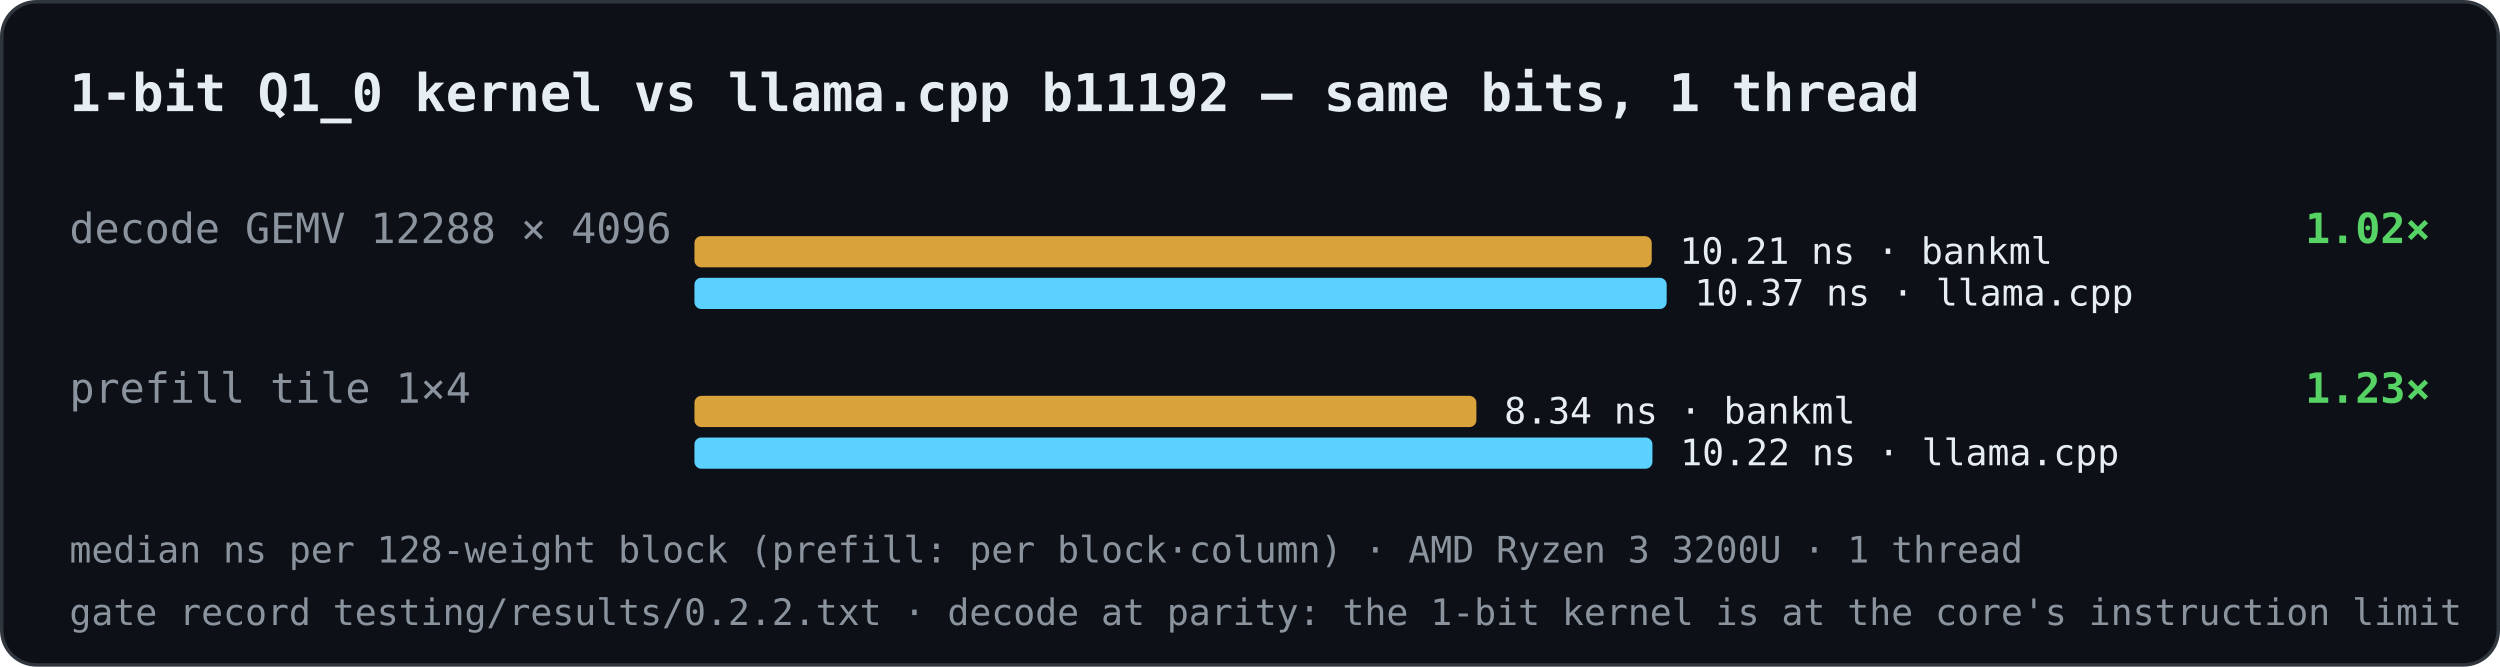
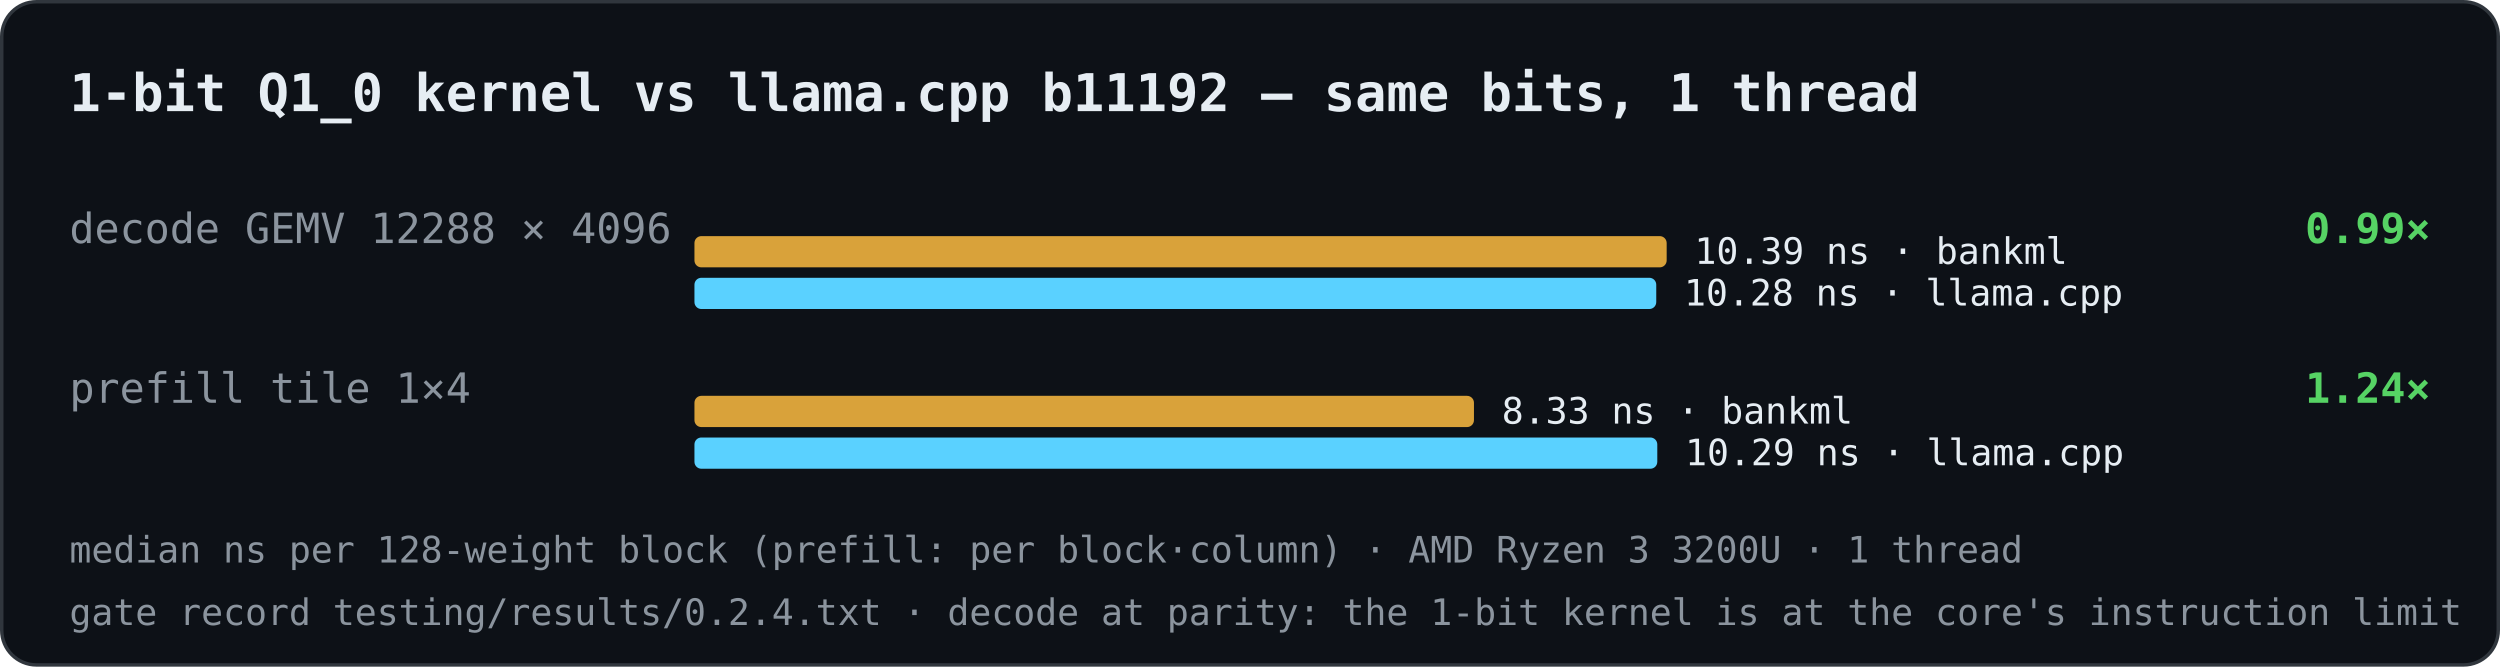
<svg xmlns="http://www.w3.org/2000/svg" width="720" height="192" viewBox="0 0 720 192" role="img" aria-label="1-bit Q1_0 kernel vs llama.cpp b11192 — same bits, 1 thread">
  <rect x="0.5" y="0.5" width="719" height="191" rx="10" fill="#0d1117" stroke="#30363d" />
  <text x="20" y="32" font-family="ui-monospace,SFMono-Regular,Menlo,Consolas,monospace" font-size="15" font-weight="700" text-anchor="start" fill="#e6edf3">1-bit Q1_0 kernel vs llama.cpp b11192 — same bits, 1 thread</text>
  <text x="20" y="70" font-family="ui-monospace,SFMono-Regular,Menlo,Consolas,monospace" font-size="12" font-weight="400" text-anchor="start" fill="#8b949e">decode GEMV 12288 × 4096</text>
-   <rect x="200" y="68" width="275.7" height="9" rx="2" fill="#D9A23A" />
-   <text x="483.7" y="76" font-family="ui-monospace,SFMono-Regular,Menlo,Consolas,monospace" font-size="10.5" font-weight="400" text-anchor="start" fill="#e6edf3">10.21 ns · bankml</text>
-   <rect x="200" y="80" width="280.0" height="9" rx="2" fill="#5AD1FF" />
-   <text x="488.0" y="88" font-family="ui-monospace,SFMono-Regular,Menlo,Consolas,monospace" font-size="10.5" font-weight="400" text-anchor="start" fill="#e6edf3">10.37 ns · llama.cpp</text>
-   <text x="700" y="70" font-family="ui-monospace,SFMono-Regular,Menlo,Consolas,monospace" font-size="12" font-weight="700" text-anchor="end" fill="#56D364">1.02×</text>
+   <rect x="200" y="68" width="280.0" height="9" rx="2" fill="#D9A23A" />
+   <text x="488.0" y="76" font-family="ui-monospace,SFMono-Regular,Menlo,Consolas,monospace" font-size="10.5" font-weight="400" text-anchor="start" fill="#e6edf3">10.39 ns · bankml</text>
+   <rect x="200" y="80" width="277.0" height="9" rx="2" fill="#5AD1FF" />
+   <text x="485.0" y="88" font-family="ui-monospace,SFMono-Regular,Menlo,Consolas,monospace" font-size="10.5" font-weight="400" text-anchor="start" fill="#e6edf3">10.28 ns · llama.cpp</text>
+   <text x="700" y="70" font-family="ui-monospace,SFMono-Regular,Menlo,Consolas,monospace" font-size="12" font-weight="700" text-anchor="end" fill="#56D364">0.99×</text>
  <text x="20" y="116" font-family="ui-monospace,SFMono-Regular,Menlo,Consolas,monospace" font-size="12" font-weight="400" text-anchor="start" fill="#8b949e">prefill tile 1×4</text>
-   <rect x="200" y="114" width="225.2" height="9" rx="2" fill="#D9A23A" />
-   <text x="433.2" y="122" font-family="ui-monospace,SFMono-Regular,Menlo,Consolas,monospace" font-size="10.5" font-weight="400" text-anchor="start" fill="#e6edf3">8.34 ns · bankml</text>
-   <rect x="200" y="126" width="275.9" height="9" rx="2" fill="#5AD1FF" />
-   <text x="483.9" y="134" font-family="ui-monospace,SFMono-Regular,Menlo,Consolas,monospace" font-size="10.5" font-weight="400" text-anchor="start" fill="#e6edf3">10.22 ns · llama.cpp</text>
-   <text x="700" y="116" font-family="ui-monospace,SFMono-Regular,Menlo,Consolas,monospace" font-size="12" font-weight="700" text-anchor="end" fill="#56D364">1.23×</text>
+   <rect x="200" y="114" width="224.5" height="9" rx="2" fill="#D9A23A" />
+   <text x="432.5" y="122" font-family="ui-monospace,SFMono-Regular,Menlo,Consolas,monospace" font-size="10.5" font-weight="400" text-anchor="start" fill="#e6edf3">8.33 ns · bankml</text>
+   <rect x="200" y="126" width="277.3" height="9" rx="2" fill="#5AD1FF" />
+   <text x="485.3" y="134" font-family="ui-monospace,SFMono-Regular,Menlo,Consolas,monospace" font-size="10.5" font-weight="400" text-anchor="start" fill="#e6edf3">10.29 ns · llama.cpp</text>
+   <text x="700" y="116" font-family="ui-monospace,SFMono-Regular,Menlo,Consolas,monospace" font-size="12" font-weight="700" text-anchor="end" fill="#56D364">1.24×</text>
  <text x="20" y="162" font-family="ui-monospace,SFMono-Regular,Menlo,Consolas,monospace" font-size="10.5" font-weight="400" text-anchor="start" fill="#8b949e">median ns per 128-weight block (prefill: per block·column) · AMD Ryzen 3 3200U · 1 thread</text>
-   <text x="20" y="180" font-family="ui-monospace,SFMono-Regular,Menlo,Consolas,monospace" font-size="10.5" font-weight="400" text-anchor="start" fill="#8b949e">gate record testing/results/0.2.2.txt · decode at parity: the 1-bit kernel is at the core's instruction limit</text>
+   <text x="20" y="180" font-family="ui-monospace,SFMono-Regular,Menlo,Consolas,monospace" font-size="10.5" font-weight="400" text-anchor="start" fill="#8b949e">gate record testing/results/0.2.4.txt · decode at parity: the 1-bit kernel is at the core's instruction limit</text>
</svg>
